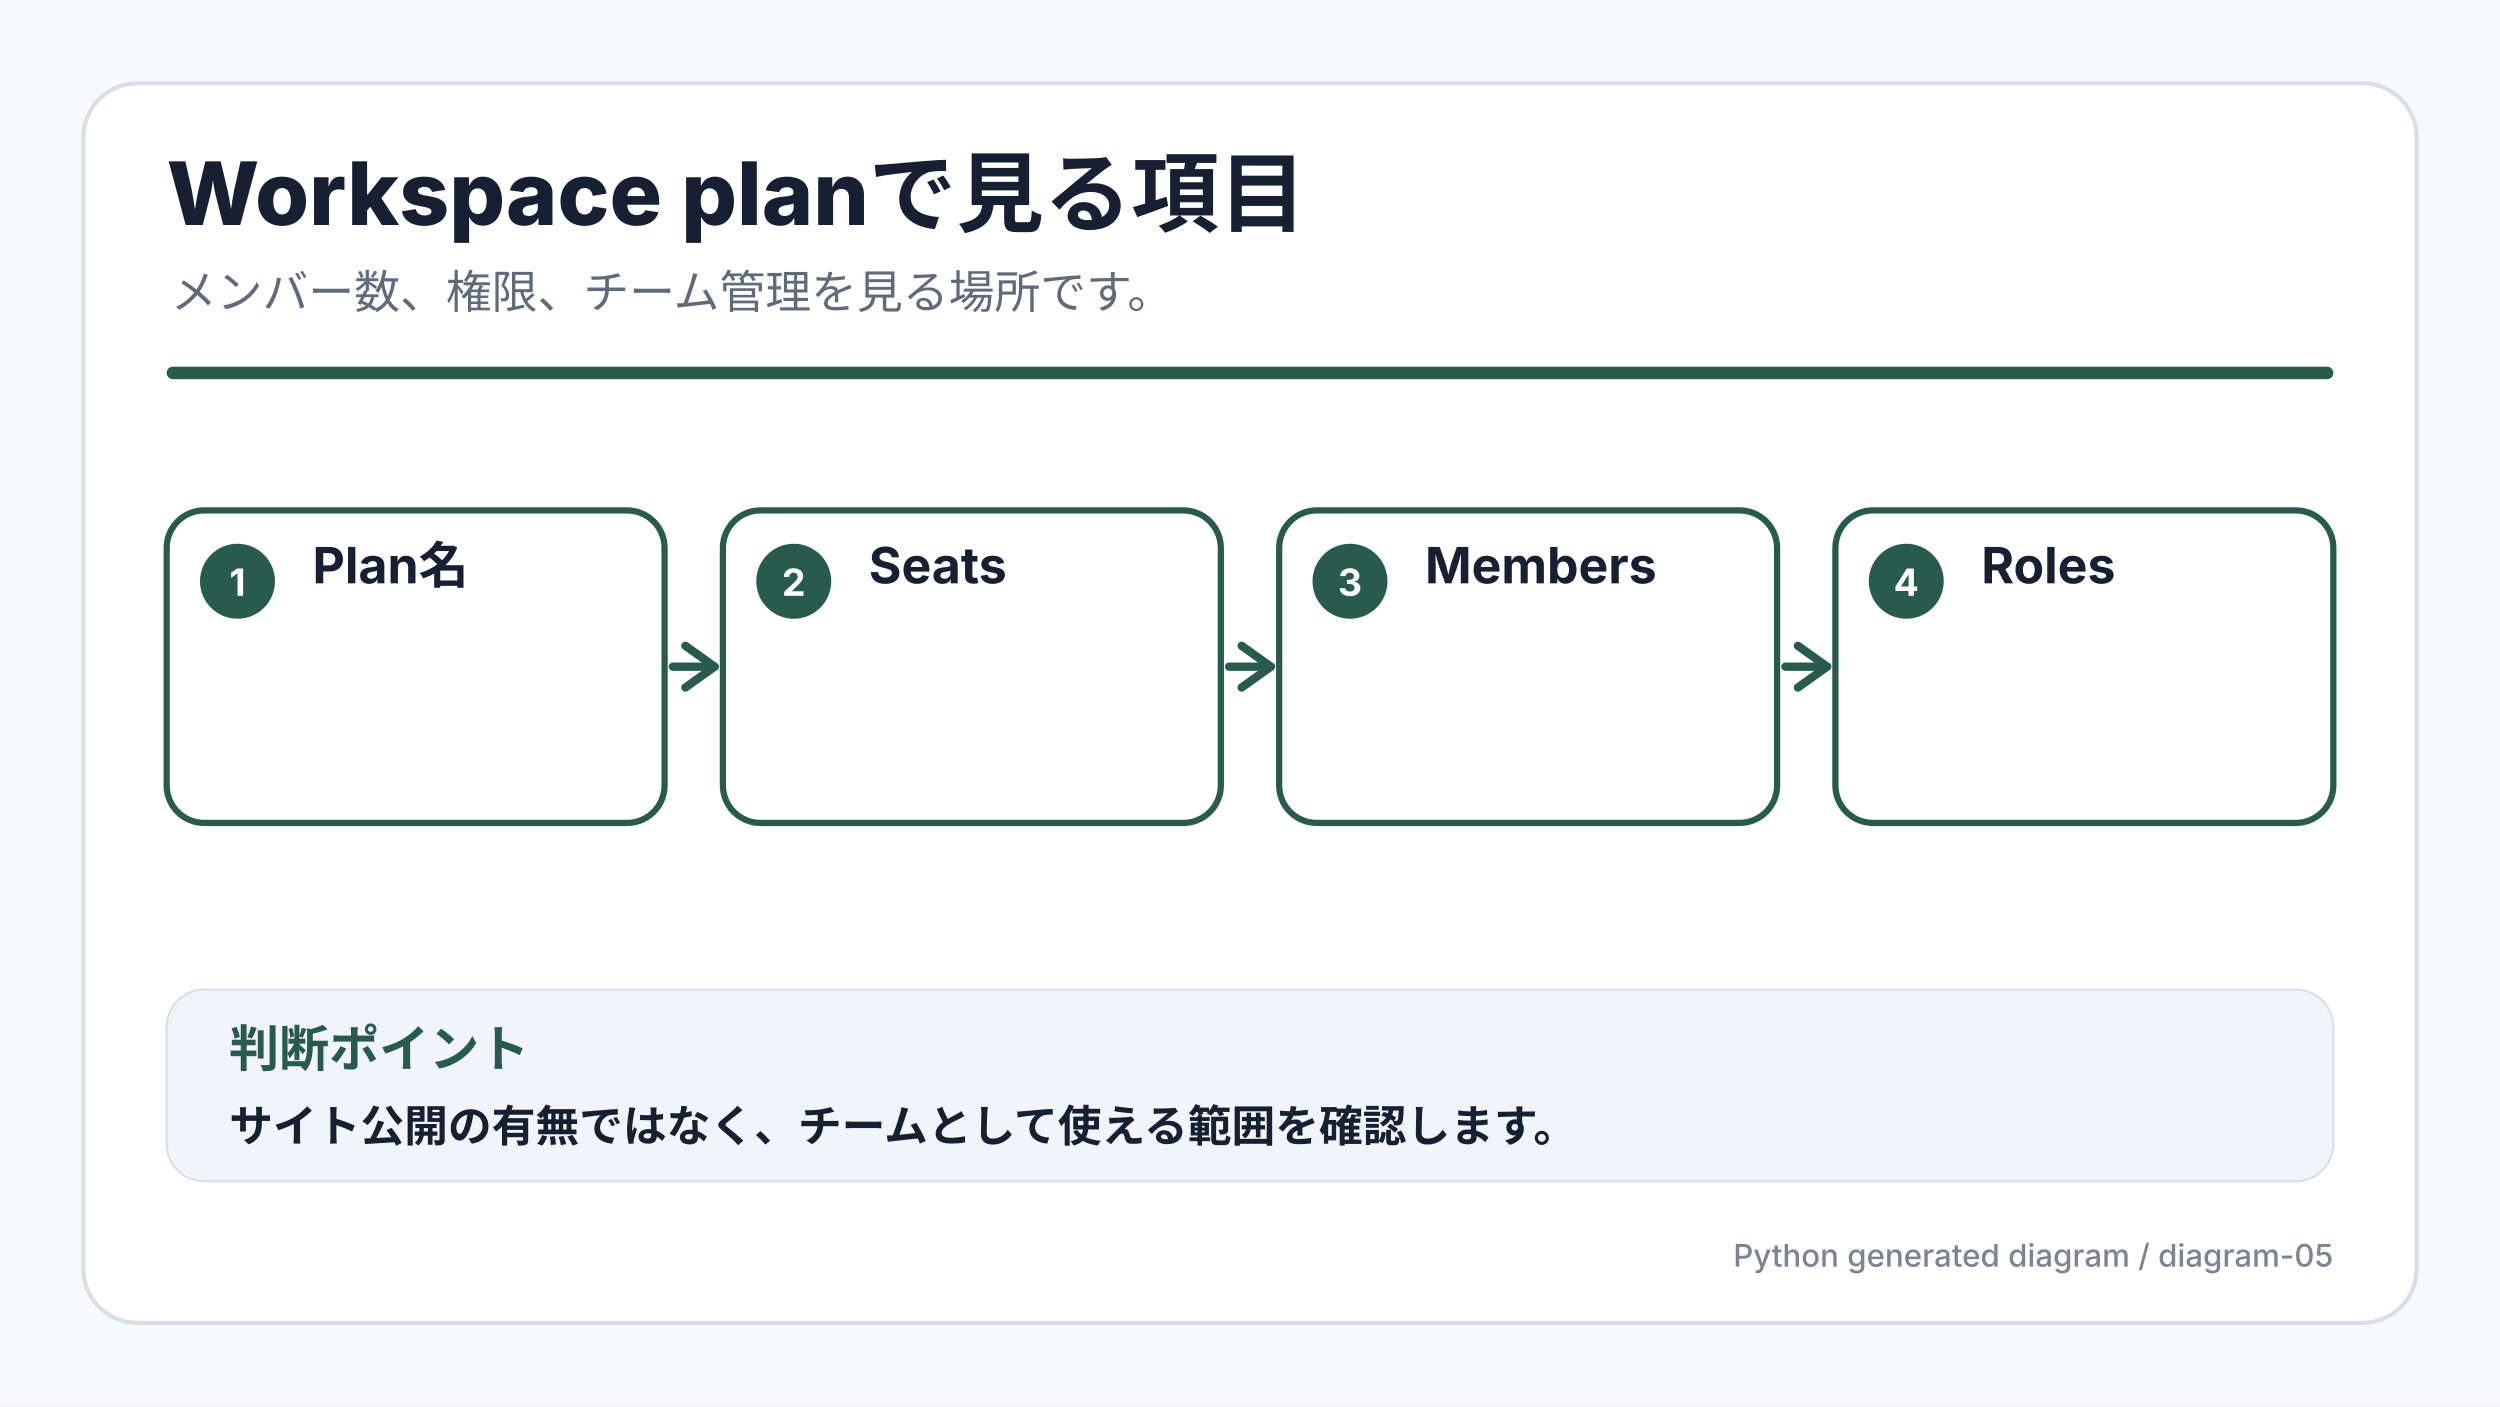
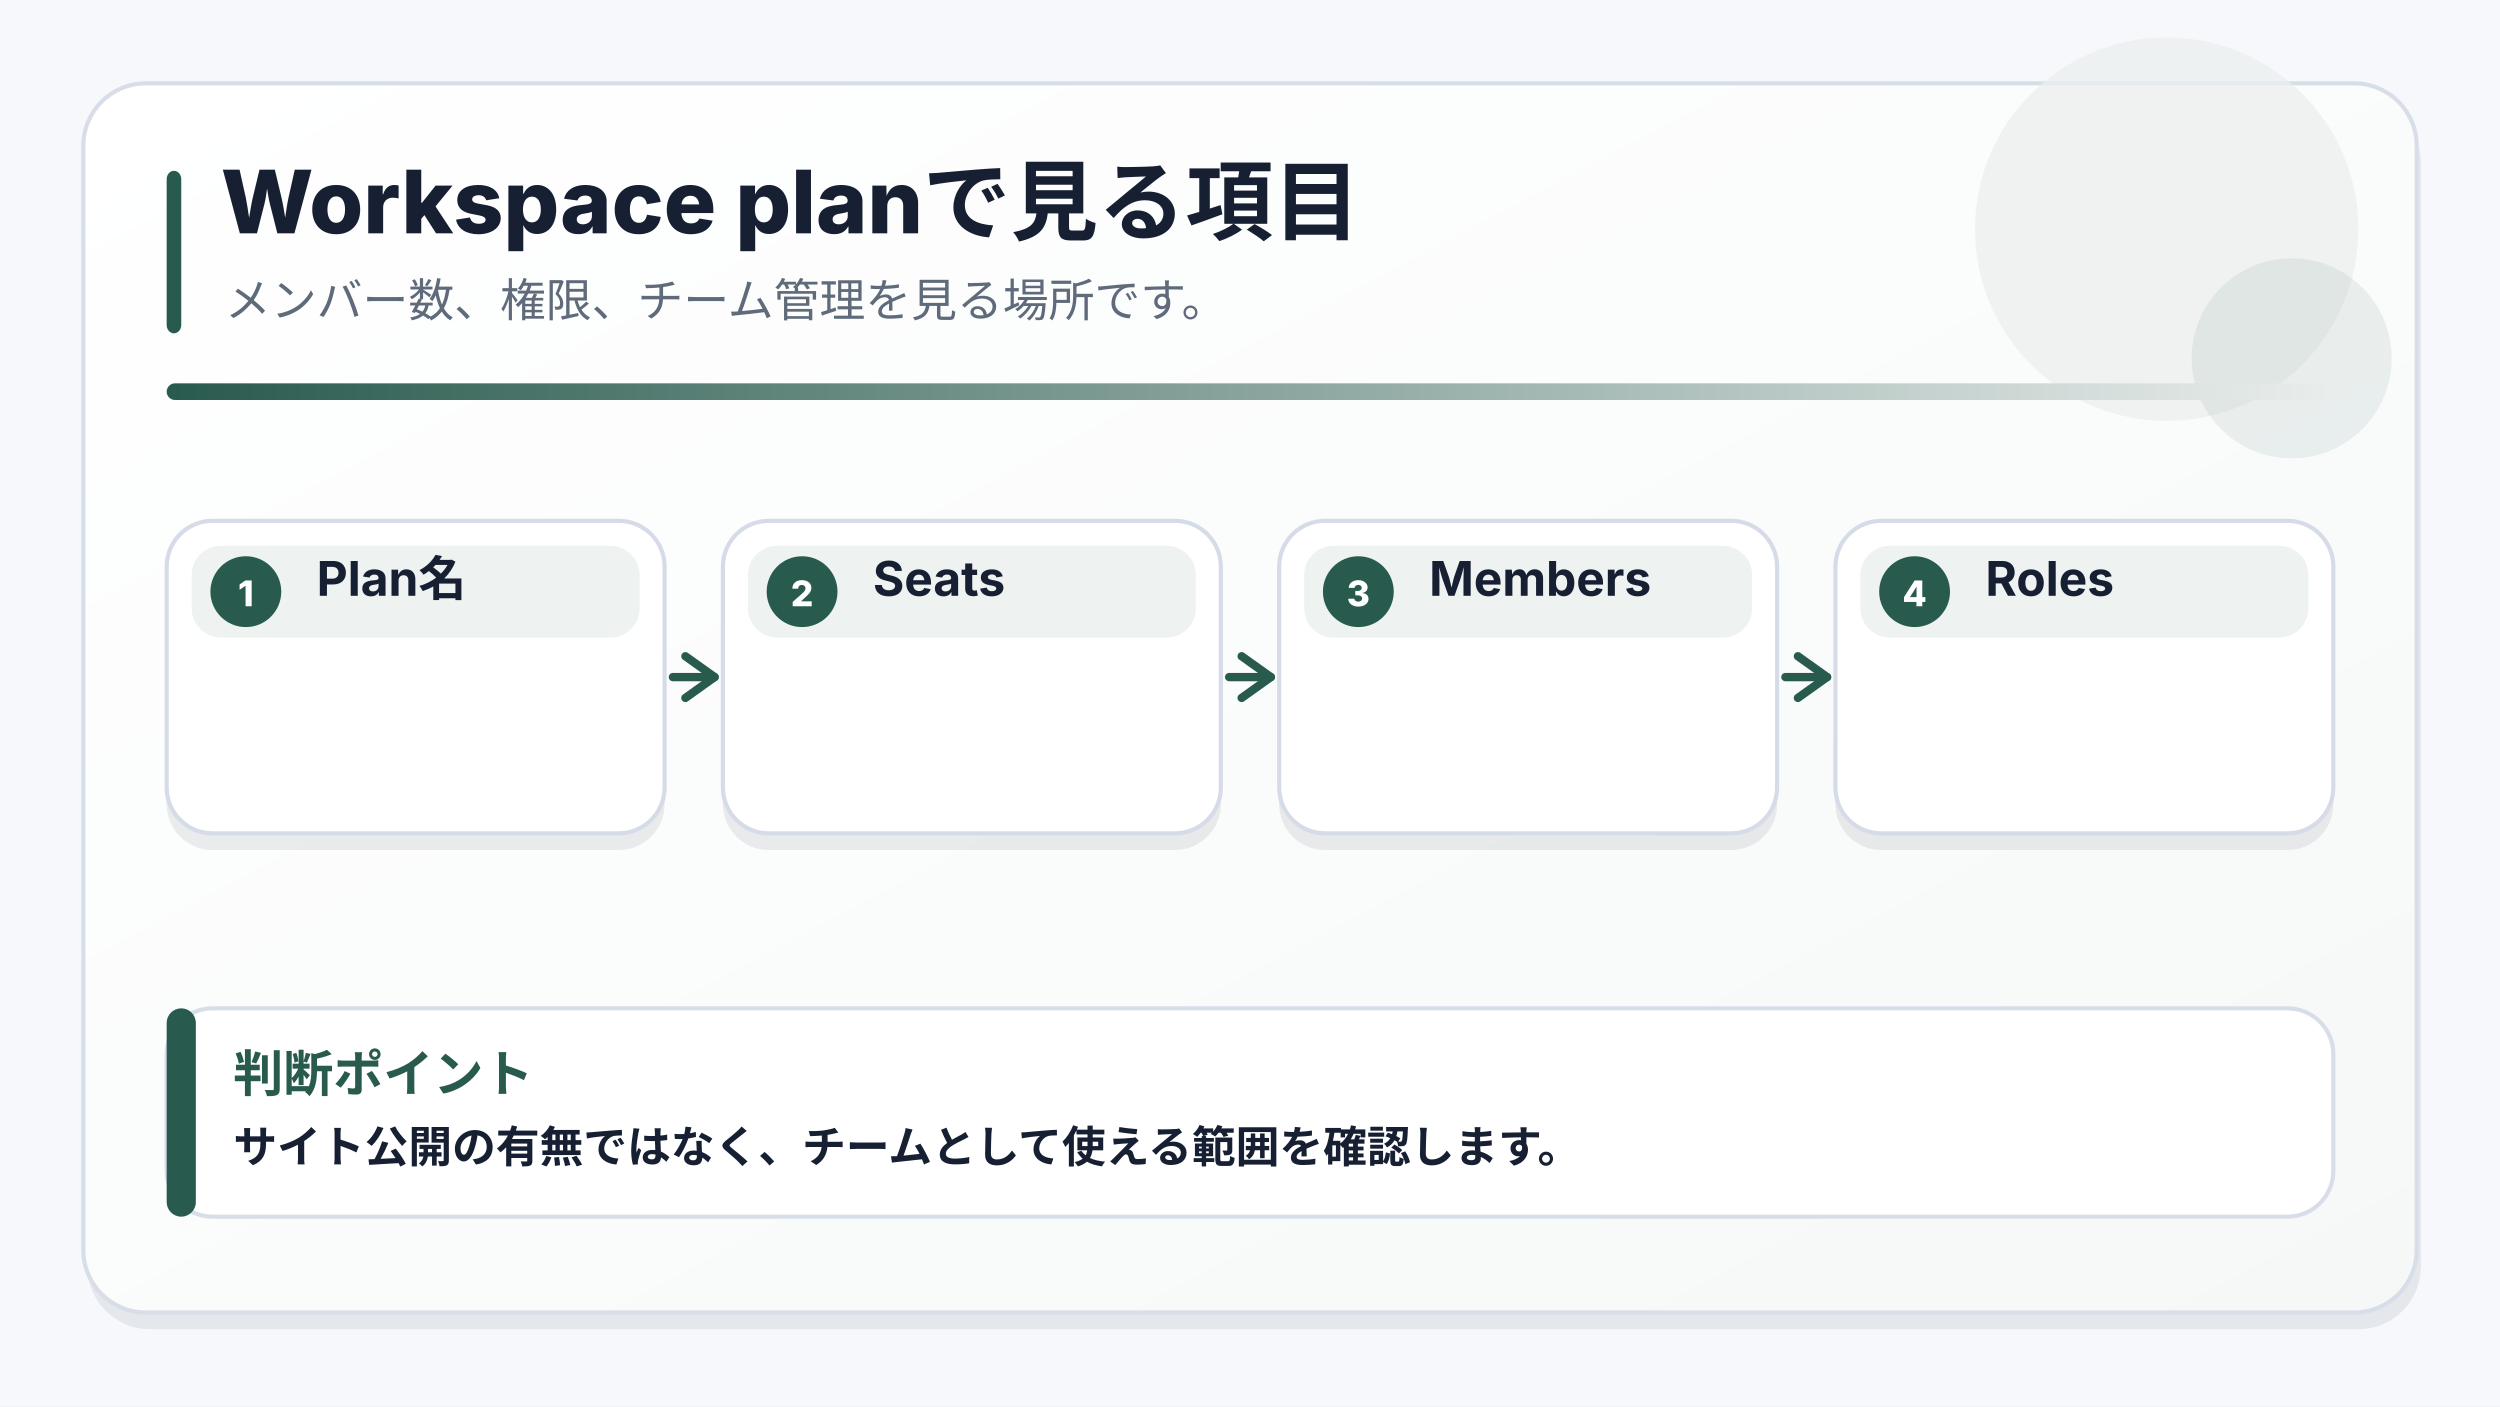
<svg xmlns="http://www.w3.org/2000/svg" width="1200" height="675" viewBox="0 0 1200 675" role="img">
-   <rect width="1200" height="675" fill="#F7F9FC" />
-   <rect x="40" y="40" width="1120" height="595" rx="26" fill="#ffffff" stroke="#D8DEE8" stroke-width="2" />
-   <text x="80" y="108" font-family="-apple-system, BlinkMacSystemFont, Segoe UI, sans-serif" font-size="42" font-weight="800" fill="#172033" text-anchor="start">Workspace planで見る項目</text>
-   <text x="82" y="148" font-family="-apple-system, BlinkMacSystemFont, Segoe UI, sans-serif" font-size="22" font-weight="500" fill="#5F6B7A" text-anchor="start">メンバー数、権限、チーム管理を見る場所です。</text>
-   <rect x="80" y="176" width="1040" height="6" rx="3" fill="#285A4D" />
-   <rect x="80" y="245" width="239" height="150" rx="18" fill="#ffffff" stroke="#285A4D" stroke-width="3" />
-   <circle cx="114" cy="279" r="18" fill="#285A4D" />
-   <text x="114" y="286" font-family="-apple-system, BlinkMacSystemFont, Segoe UI, sans-serif" font-size="18" font-weight="700" fill="#ffffff" text-anchor="middle">1</text>
-   <text x="150" y="280" font-family="-apple-system, BlinkMacSystemFont, Segoe UI, sans-serif" font-size="24" font-weight="700" fill="#172033" text-anchor="start">Plan名</text>
-   <line x1="323" y1="320" x2="343" y2="320" stroke="#285A4D" stroke-width="4" stroke-linecap="round" />
-   <path d="M 329 310 L 343 320 L 329 330" fill="none" stroke="#285A4D" stroke-width="4" stroke-linecap="round" stroke-linejoin="round" />
-   <rect x="347" y="245" width="239" height="150" rx="18" fill="#ffffff" stroke="#285A4D" stroke-width="3" />
-   <circle cx="381" cy="279" r="18" fill="#285A4D" />
-   <text x="381" y="286" font-family="-apple-system, BlinkMacSystemFont, Segoe UI, sans-serif" font-size="18" font-weight="700" fill="#ffffff" text-anchor="middle">2</text>
-   <text x="417" y="280" font-family="-apple-system, BlinkMacSystemFont, Segoe UI, sans-serif" font-size="24" font-weight="700" fill="#172033" text-anchor="start">Seats</text>
-   <line x1="590" y1="320" x2="610" y2="320" stroke="#285A4D" stroke-width="4" stroke-linecap="round" />
-   <path d="M 596 310 L 610 320 L 596 330" fill="none" stroke="#285A4D" stroke-width="4" stroke-linecap="round" stroke-linejoin="round" />
-   <rect x="614" y="245" width="239" height="150" rx="18" fill="#ffffff" stroke="#285A4D" stroke-width="3" />
-   <circle cx="648" cy="279" r="18" fill="#285A4D" />
-   <text x="648" y="286" font-family="-apple-system, BlinkMacSystemFont, Segoe UI, sans-serif" font-size="18" font-weight="700" fill="#ffffff" text-anchor="middle">3</text>
-   <text x="684" y="280" font-family="-apple-system, BlinkMacSystemFont, Segoe UI, sans-serif" font-size="24" font-weight="700" fill="#172033" text-anchor="start">Members</text>
-   <line x1="857" y1="320" x2="877" y2="320" stroke="#285A4D" stroke-width="4" stroke-linecap="round" />
-   <path d="M 863 310 L 877 320 L 863 330" fill="none" stroke="#285A4D" stroke-width="4" stroke-linecap="round" stroke-linejoin="round" />
-   <rect x="881" y="245" width="239" height="150" rx="18" fill="#ffffff" stroke="#285A4D" stroke-width="3" />
-   <circle cx="915" cy="279" r="18" fill="#285A4D" />
-   <text x="915" y="286" font-family="-apple-system, BlinkMacSystemFont, Segoe UI, sans-serif" font-size="18" font-weight="700" fill="#ffffff" text-anchor="middle">4</text>
-   <text x="951" y="280" font-family="-apple-system, BlinkMacSystemFont, Segoe UI, sans-serif" font-size="24" font-weight="700" fill="#172033" text-anchor="start">Roles</text>
-   <rect x="80" y="475" width="1040" height="92" rx="18" fill="#F1F5F9" stroke="#D8DEE8" />
-   <text x="110" y="512" font-family="-apple-system, BlinkMacSystemFont, Segoe UI, sans-serif" font-size="24" font-weight="800" fill="#285A4D" text-anchor="start">判断ポイント</text>
-   <text x="110" y="548" font-family="-apple-system, BlinkMacSystemFont, Segoe UI, sans-serif" font-size="21" font-weight="600" fill="#172033" text-anchor="start">サイト公開の有無ではなく、チームとして使える範囲を確認します。</text>
-   <text x="1120" y="608" font-family="-apple-system, BlinkMacSystemFont, Segoe UI, sans-serif" font-size="15" font-weight="500" fill="#7A8493" text-anchor="end">Python generated diagram / diagram-05</text>
+   <defs>
+     <linearGradient id="bg" x1="0" y1="0" x2="1" y2="1">
+       <stop offset="0%" stop-color="#FFFFFF" />
+       <stop offset="100%" stop-color="#F6F8F8" />
+     </linearGradient>
+     <linearGradient id="bar" x1="0" y1="0" x2="1" y2="0">
+       <stop offset="0%" stop-color="#285A4D" />
+       <stop offset="100%" stop-color="#EAEEED" />
+     </linearGradient>
+   </defs>
+   <rect width="1200" height="675" fill="#F6F8FC" />
+   <rect x="42" y="48" width="1120" height="590" rx="30" fill="#0F172A" opacity="0.08" />
+   <rect x="40" y="40" width="1120" height="590" rx="30" fill="url(#bg)" stroke="#D8DEE8" stroke-width="2" />
+   <circle cx="1040" cy="110" r="92" fill="#EAEEED" opacity="0.72" />
+   <circle cx="1100" cy="172" r="48" fill="#285A4D" opacity="0.08" />
+   <rect x="80" y="82" width="7" height="78" rx="4" fill="#285A4D" />
+   <text x="106" y="112" font-family="-apple-system, BlinkMacSystemFont, Segoe UI, sans-serif" font-size="42" font-weight="800" fill="#172033" text-anchor="start">Workspace planで見る項目</text>
+   <text x="108" y="152" font-family="-apple-system, BlinkMacSystemFont, Segoe UI, sans-serif" font-size="22" font-weight="500" fill="#5F6B7A" text-anchor="start">メンバー数、権限、チーム管理を見る場所です。</text>
+   <rect x="80" y="184" width="1040" height="8" rx="4" fill="url(#bar)" />
+   <rect x="80" y="258" width="239" height="150" rx="22" fill="#0F172A" opacity="0.08" />
+   <rect x="80" y="250" width="239" height="150" rx="22" fill="#ffffff" stroke="#D5DCE8" stroke-width="2" />
+   <rect x="92" y="262" width="215" height="44" rx="14" fill="#EEF2F1" />
+   <circle cx="118" cy="284" r="17" fill="#285A4D" />
+   <text x="118" y="291" font-family="-apple-system, BlinkMacSystemFont, Segoe UI, sans-serif" font-size="17" font-weight="800" fill="#ffffff" text-anchor="middle">1</text>
+   <text x="152" y="286" font-family="-apple-system, BlinkMacSystemFont, Segoe UI, sans-serif" font-size="23" font-weight="750" fill="#172033" text-anchor="start">Plan名</text>
+   <line x1="323" y1="325" x2="343" y2="325" stroke="#285A4D" stroke-width="4" stroke-linecap="round" />
+   <path d="M 329 315 L 343 325 L 329 335" fill="none" stroke="#285A4D" stroke-width="4" stroke-linecap="round" stroke-linejoin="round" />
+   <rect x="347" y="258" width="239" height="150" rx="22" fill="#0F172A" opacity="0.08" />
+   <rect x="347" y="250" width="239" height="150" rx="22" fill="#ffffff" stroke="#D5DCE8" stroke-width="2" />
+   <rect x="359" y="262" width="215" height="44" rx="14" fill="#EEF2F1" />
+   <circle cx="385" cy="284" r="17" fill="#285A4D" />
+   <text x="385" y="291" font-family="-apple-system, BlinkMacSystemFont, Segoe UI, sans-serif" font-size="17" font-weight="800" fill="#ffffff" text-anchor="middle">2</text>
+   <text x="419" y="286" font-family="-apple-system, BlinkMacSystemFont, Segoe UI, sans-serif" font-size="23" font-weight="750" fill="#172033" text-anchor="start">Seats</text>
+   <line x1="590" y1="325" x2="610" y2="325" stroke="#285A4D" stroke-width="4" stroke-linecap="round" />
+   <path d="M 596 315 L 610 325 L 596 335" fill="none" stroke="#285A4D" stroke-width="4" stroke-linecap="round" stroke-linejoin="round" />
+   <rect x="614" y="258" width="239" height="150" rx="22" fill="#0F172A" opacity="0.08" />
+   <rect x="614" y="250" width="239" height="150" rx="22" fill="#ffffff" stroke="#D5DCE8" stroke-width="2" />
+   <rect x="626" y="262" width="215" height="44" rx="14" fill="#EEF2F1" />
+   <circle cx="652" cy="284" r="17" fill="#285A4D" />
+   <text x="652" y="291" font-family="-apple-system, BlinkMacSystemFont, Segoe UI, sans-serif" font-size="17" font-weight="800" fill="#ffffff" text-anchor="middle">3</text>
+   <text x="686" y="286" font-family="-apple-system, BlinkMacSystemFont, Segoe UI, sans-serif" font-size="23" font-weight="750" fill="#172033" text-anchor="start">Members</text>
+   <line x1="857" y1="325" x2="877" y2="325" stroke="#285A4D" stroke-width="4" stroke-linecap="round" />
+   <path d="M 863 315 L 877 325 L 863 335" fill="none" stroke="#285A4D" stroke-width="4" stroke-linecap="round" stroke-linejoin="round" />
+   <rect x="881" y="258" width="239" height="150" rx="22" fill="#0F172A" opacity="0.08" />
+   <rect x="881" y="250" width="239" height="150" rx="22" fill="#ffffff" stroke="#D5DCE8" stroke-width="2" />
+   <rect x="893" y="262" width="215" height="44" rx="14" fill="#EEF2F1" />
+   <circle cx="919" cy="284" r="17" fill="#285A4D" />
+   <text x="919" y="291" font-family="-apple-system, BlinkMacSystemFont, Segoe UI, sans-serif" font-size="17" font-weight="800" fill="#ffffff" text-anchor="middle">4</text>
+   <text x="953" y="286" font-family="-apple-system, BlinkMacSystemFont, Segoe UI, sans-serif" font-size="23" font-weight="750" fill="#172033" text-anchor="start">Roles</text>
+   <rect x="80" y="484" width="1040" height="100" rx="22" fill="#FFFFFF" stroke="#D8DEE8" stroke-width="2" />
+   <rect x="80" y="484" width="14" height="100" rx="7" fill="#285A4D" />
+   <text x="112" y="524" font-family="-apple-system, BlinkMacSystemFont, Segoe UI, sans-serif" font-size="24" font-weight="800" fill="#285A4D" text-anchor="start">判断ポイント</text>
+   <text x="112" y="558" font-family="-apple-system, BlinkMacSystemFont, Segoe UI, sans-serif" font-size="21" font-weight="600" fill="#172033" text-anchor="start">サイト公開の有無ではなく、チームとして使える範囲を確認します。</text>
</svg>
